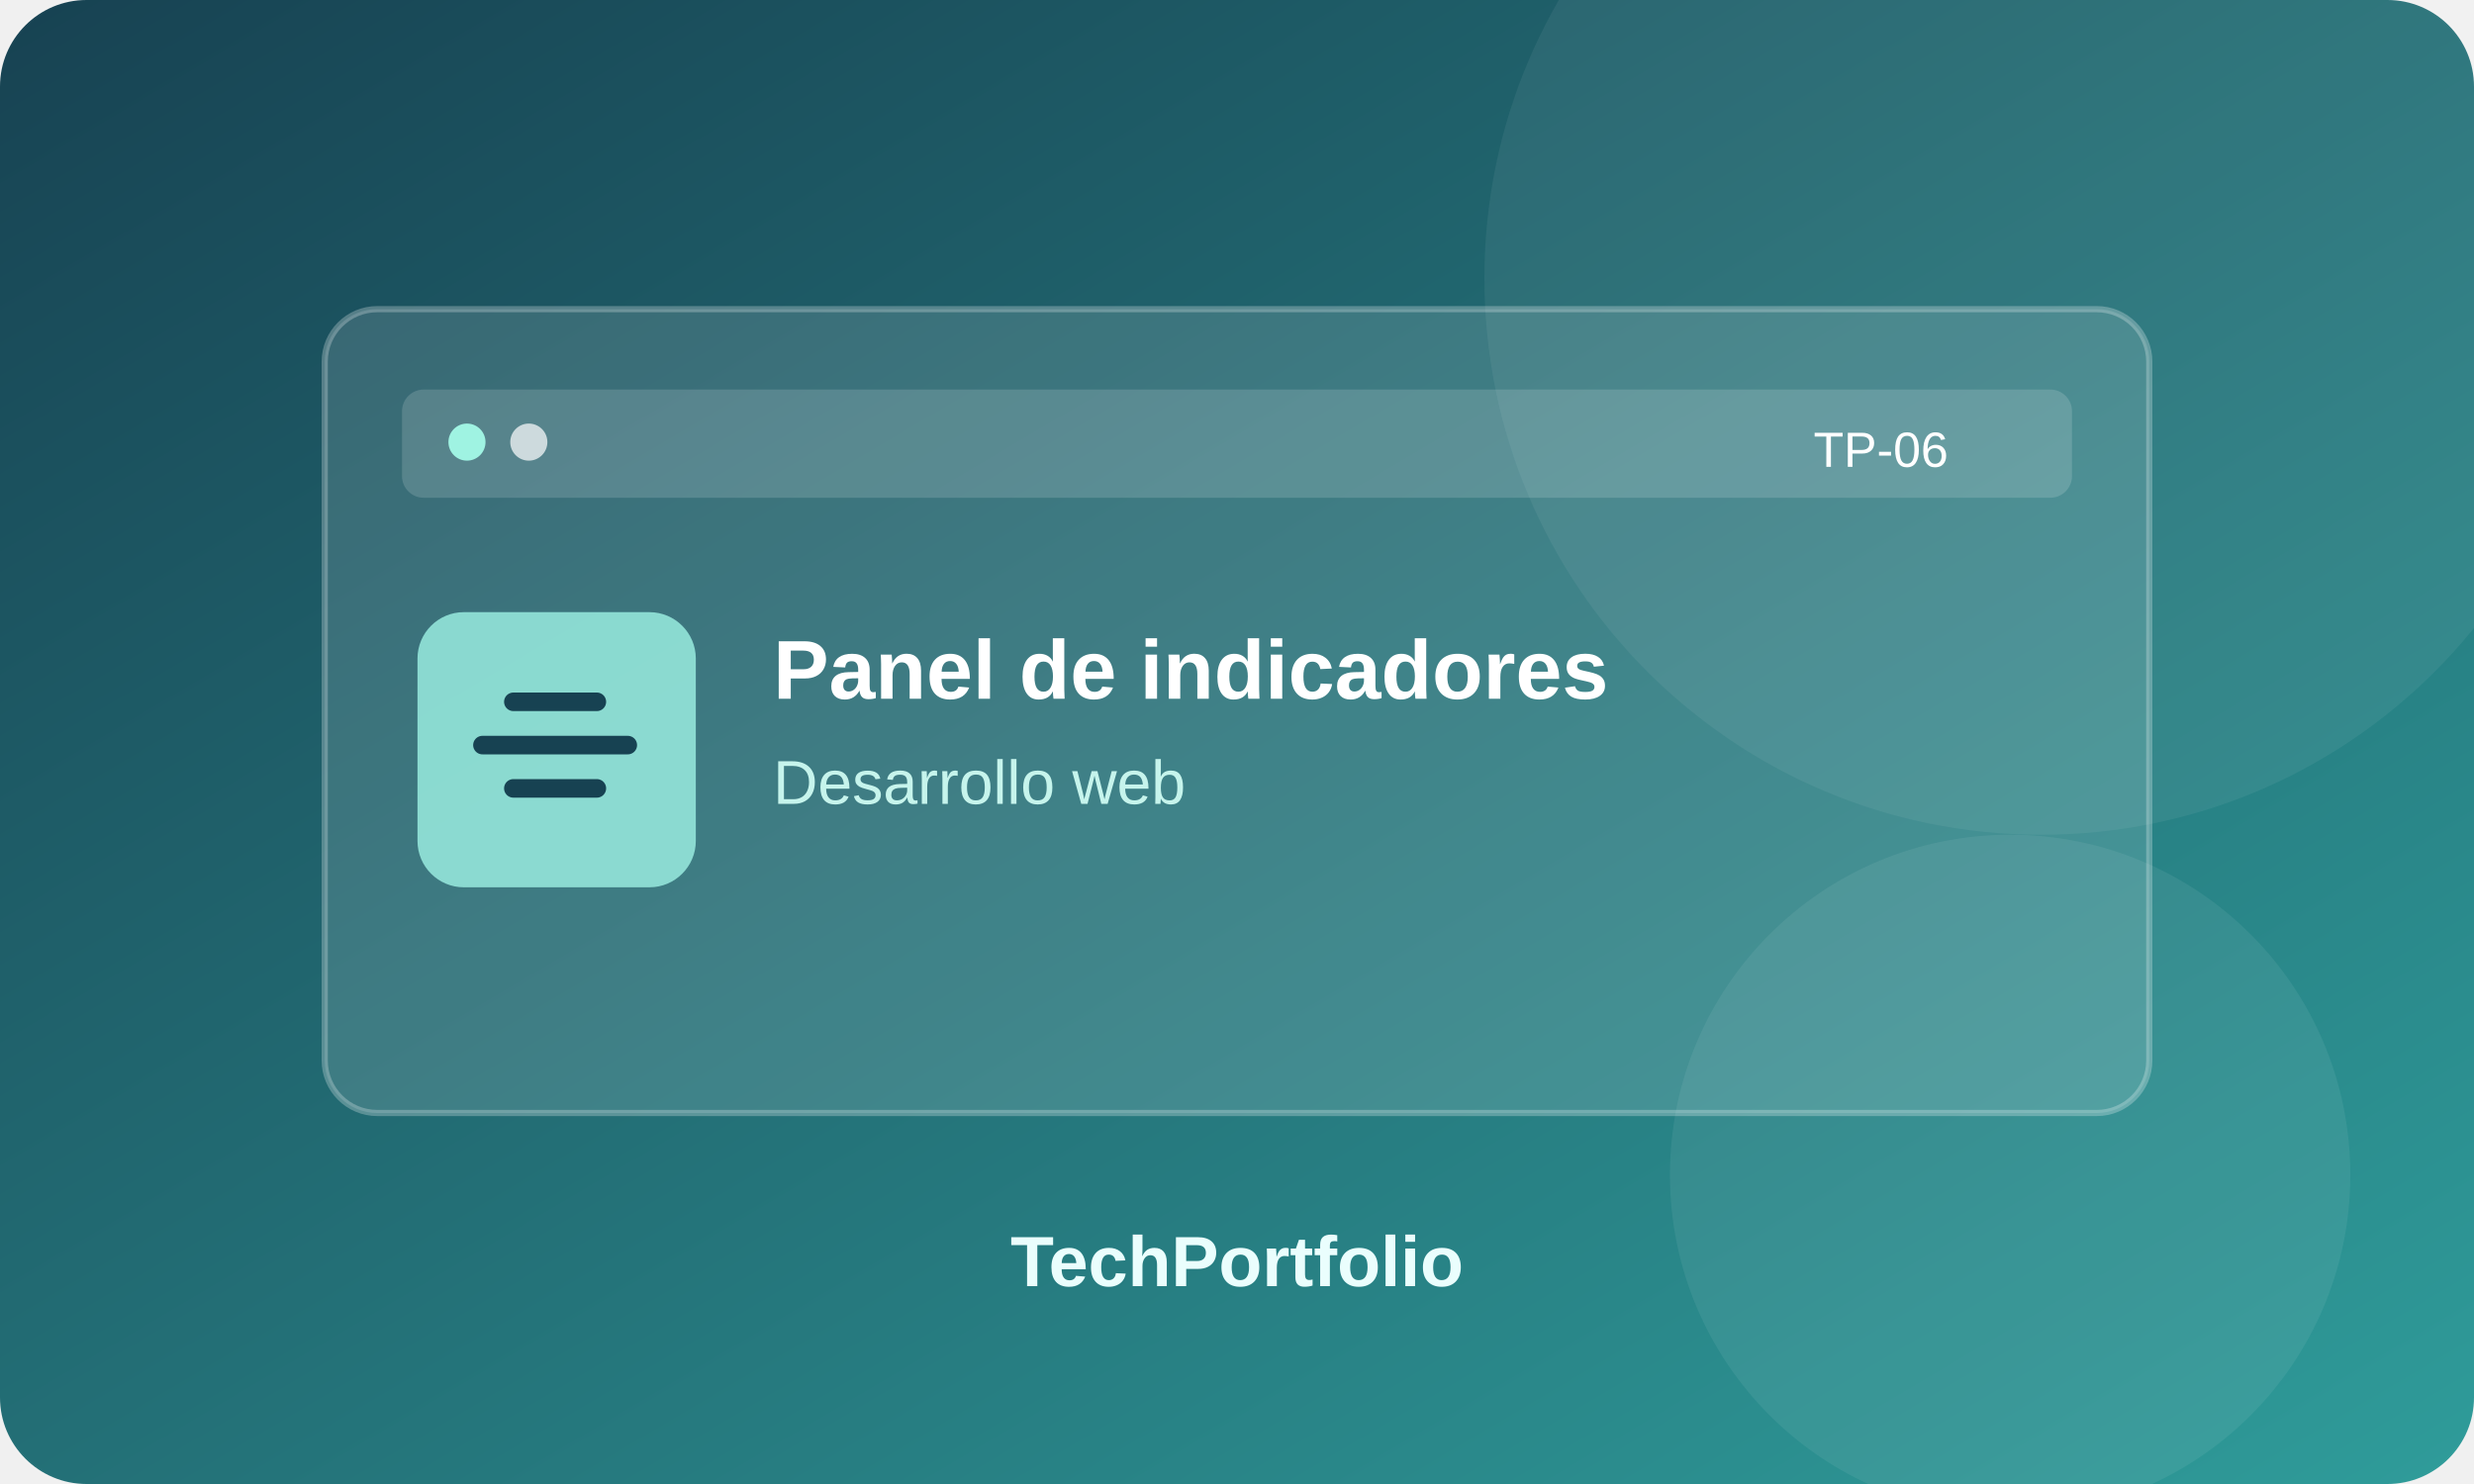
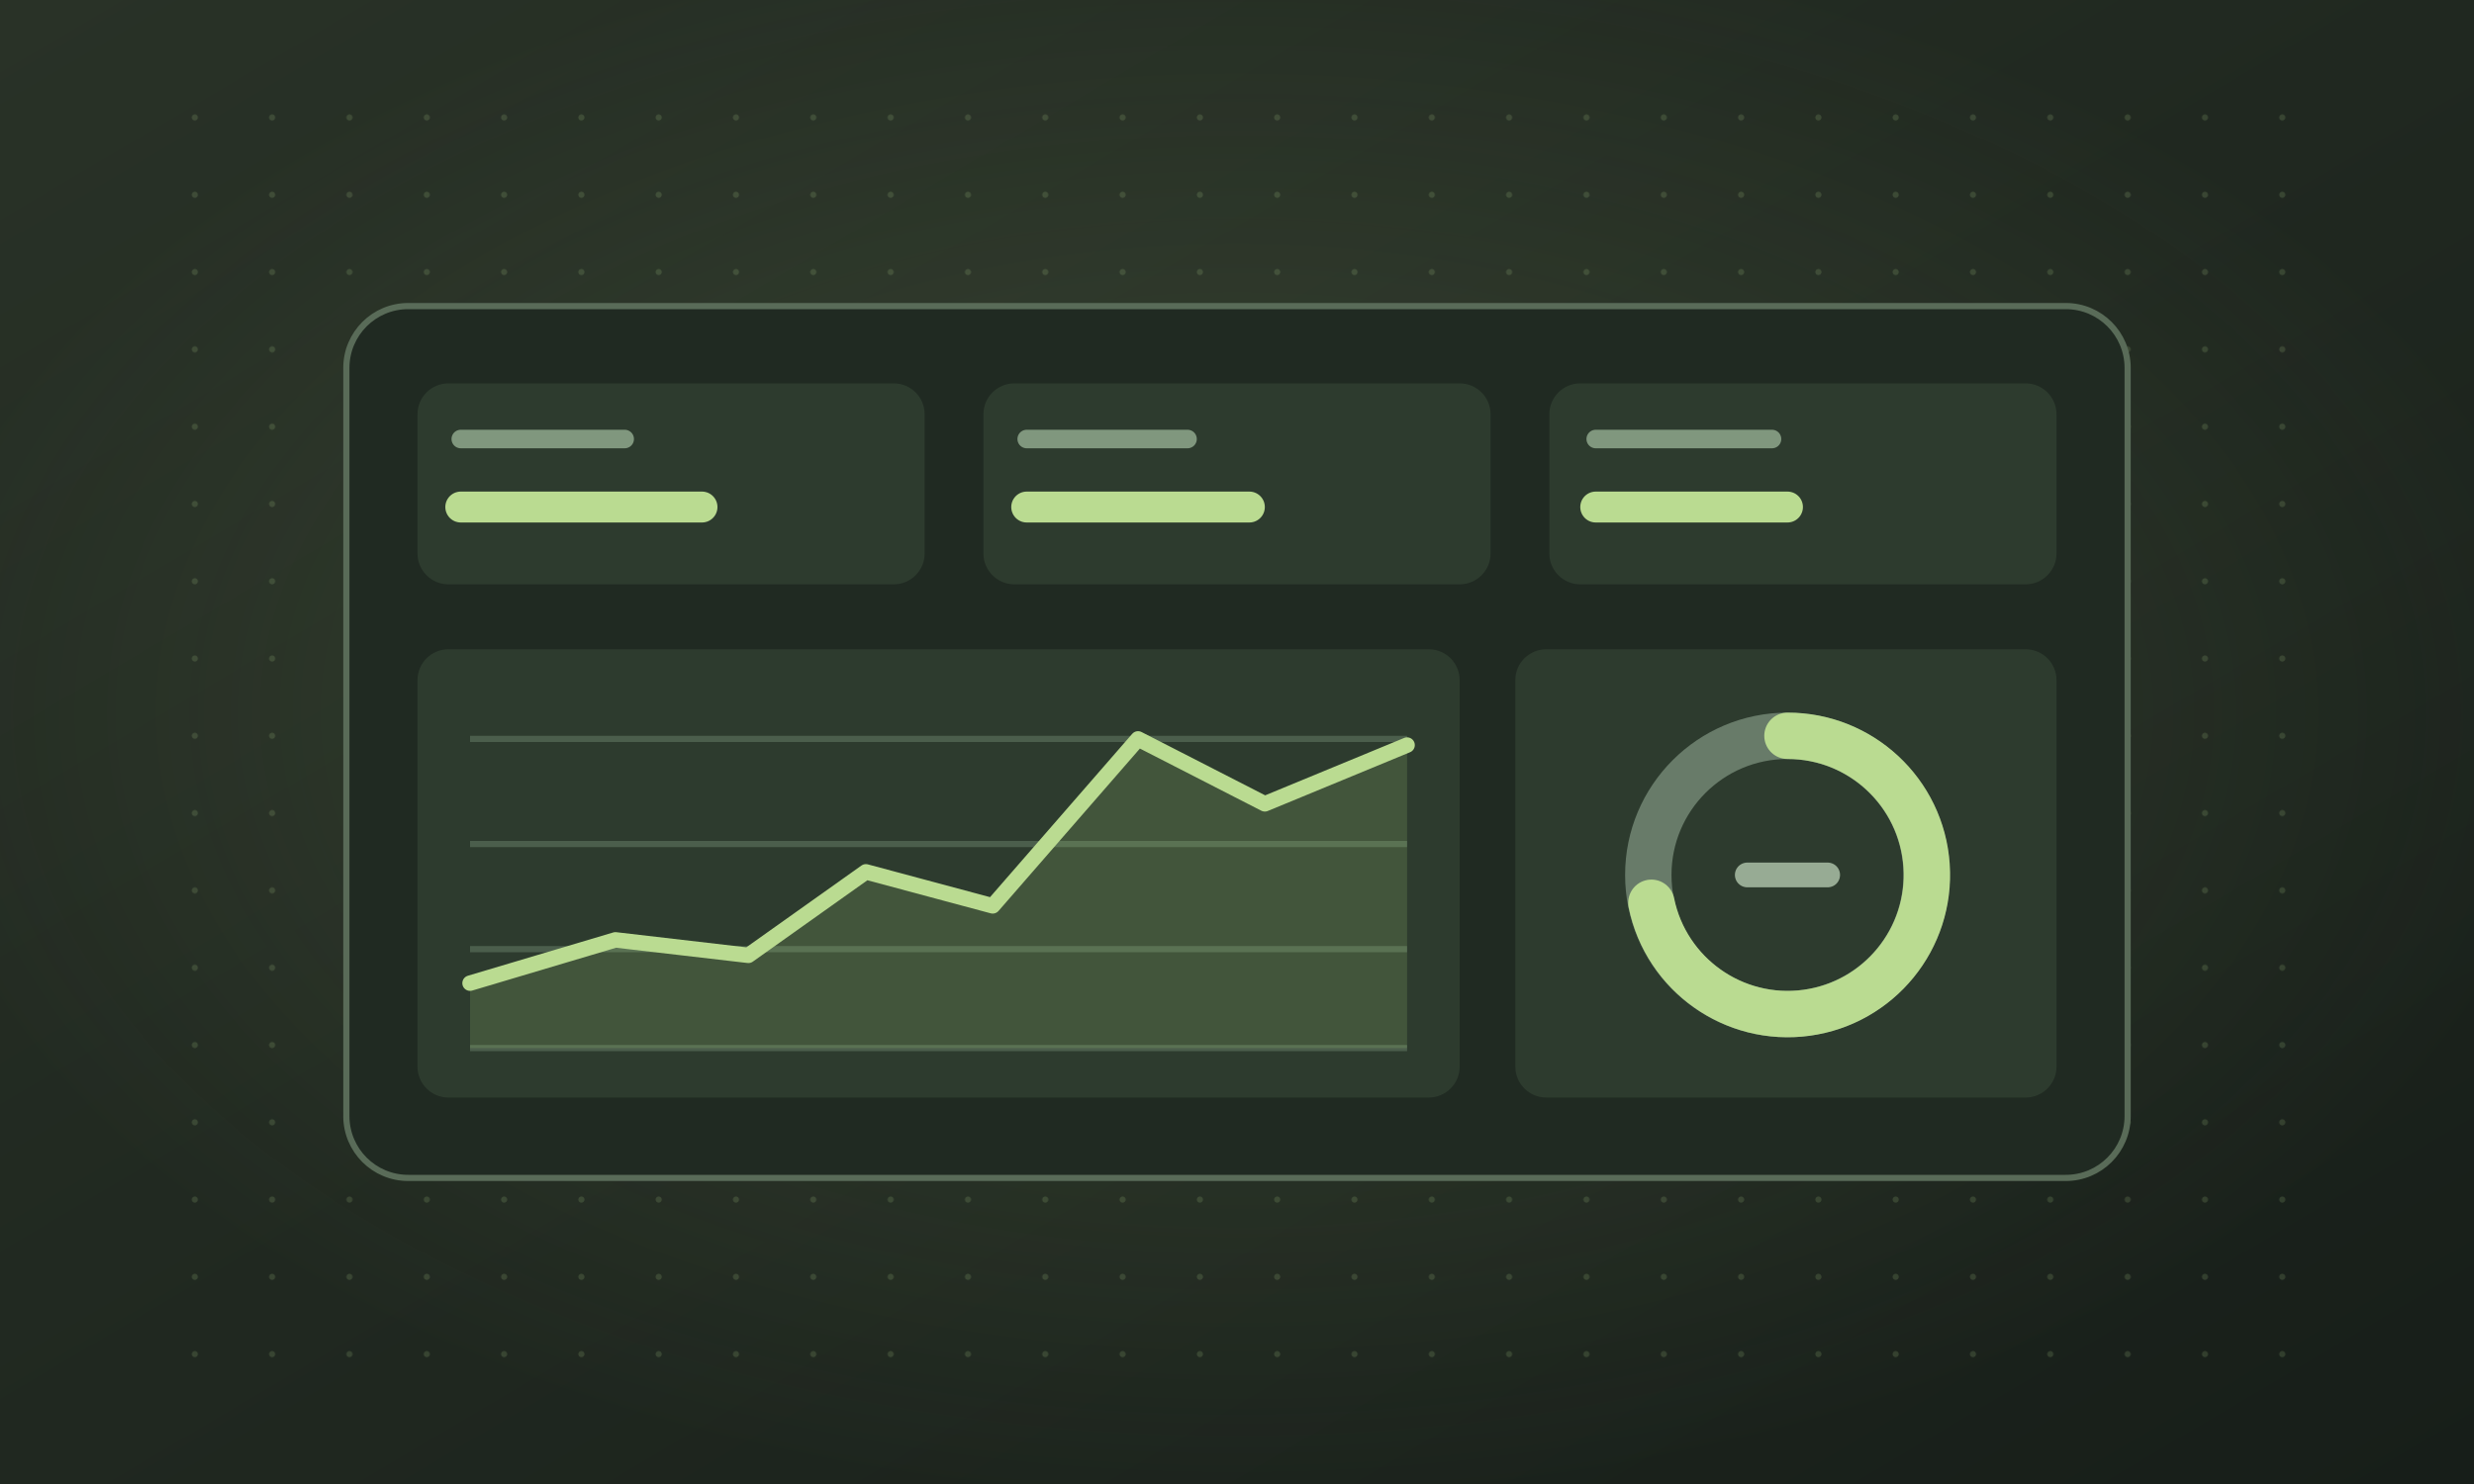
<svg xmlns="http://www.w3.org/2000/svg" viewBox="0 0 800 480">
  <defs>
-     <linearGradient id="g" x2="1" y2="1">
-       <stop stop-color="#174252" />
-       <stop offset="1" stop-color="#2f9c9a" />
+     <linearGradient id="fondo" x2="100%" y2="100%">
+       <stop stop-color="#293227" />
+       <stop offset="1" stop-color="#171e19" />
    </linearGradient>
+     <radialGradient id="luz" cx="50%" cy="48%" r="54%">
+       <stop stop-color="#badb91" stop-opacity=".15" />
+       <stop offset="1" stop-color="#badb91" stop-opacity="0" />
+     </radialGradient>
+     <pattern id="puntos" width="25" height="25" patternUnits="userSpaceOnUse">
+       <circle cx="13" cy="13" r="1" fill="#badb91" fill-opacity=".16" />
+     </pattern>
  </defs>
-   <rect width="800" height="480" rx="28" fill="url(#g)" />
-   <circle cx="660" cy="90" r="180" fill="#fff" opacity=".06" />
-   <circle cx="650" cy="380" r="110" fill="#fff" opacity=".07" />
-   <rect x="105" y="100" width="590" height="260" rx="17" fill="#fff" fill-opacity=".13" stroke="#fff" stroke-opacity=".26" stroke-width="2" />
-   <rect x="130" y="126" width="540" height="35" rx="7" fill="#fff" fill-opacity=".15" />
-   <circle cx="151" cy="143" r="6" fill="#9ff3e2" />
-   <circle cx="171" cy="143" r="6" fill="#fff" opacity=".7" />
-   <text x="630" y="151" fill="#fff" font-family="Arial,sans-serif" font-size="16" text-anchor="end">TP-06</text>
-   <rect x="135" y="198" width="90" height="89" rx="15" fill="#92e3d8" opacity=".91" />
-   <path d="M156 241h47m-37-14h27m-27 28h27" fill="none" stroke="#174252" stroke-width="6" stroke-linecap="round" />
-   <text x="250" y="226" fill="#fff" font-family="Arial,sans-serif" font-weight="bold" font-size="27">Panel de indicadores</text>
-   <text x="250" y="260" fill="#c6f4ec" font-family="Arial,sans-serif" font-size="20">Desarrollo web</text>
-   <text x="400" y="416" fill="#eafefd" font-family="Arial,sans-serif" font-size="23" font-weight="bold" text-anchor="middle">TechPortfolio</text>
+   <rect width="800" height="480" fill="url(#fondo)" />
+   <rect width="800" height="480" fill="url(#luz)" />
+   <rect x="40" y="35" width="720" height="410" rx="28" fill="url(#puntos)" />
+   <rect x="112" y="99" width="576" height="282" rx="20" fill="#202a22" stroke="#596b58" stroke-width="2" />
+   <g fill="#2d3b2e">
+     <rect x="135" y="124" width="164" height="65" rx="10" />
+     <rect x="318" y="124" width="164" height="65" rx="10" />
+     <rect x="501" y="124" width="164" height="65" rx="10" />
+     <rect x="135" y="210" width="337" height="145" rx="10" />
+     <rect x="490" y="210" width="175" height="145" rx="10" />
+   </g>
+   <path d="M149 142h53m130 0h52m132 0h57" stroke="#80977e" stroke-width="6" stroke-linecap="round" />
+   <path d="M149 164h78m105 0h72m112 0h62" stroke="#badb91" stroke-width="10" stroke-linecap="round" />
+   <path d="M152 239h303m-303 34h303m-303 34h303m-303 32h303" stroke="#4b5e4c" stroke-width="2" />
+   <path d="m152 318 47-14 43 5 38-27 41 11 47-54 41 21 46-19v98H152z" fill="#a2cd78" fill-opacity=".18" />
+   <path d="m152 318 47-14 43 5 38-27 41 11 47-54 41 21 46-19" fill="none" stroke="#badb91" stroke-width="5" stroke-linecap="round" stroke-linejoin="round" />
+   <circle cx="578" cy="283" r="45" fill="none" stroke="#687b69" stroke-width="15" />
+   <path d="M578 238a45 45 0 1 1-44 54" fill="none" stroke="#badb91" stroke-width="15" stroke-linecap="round" />
+   <path d="M565 283h26" stroke="#97ab94" stroke-width="8" stroke-linecap="round" />
</svg>
